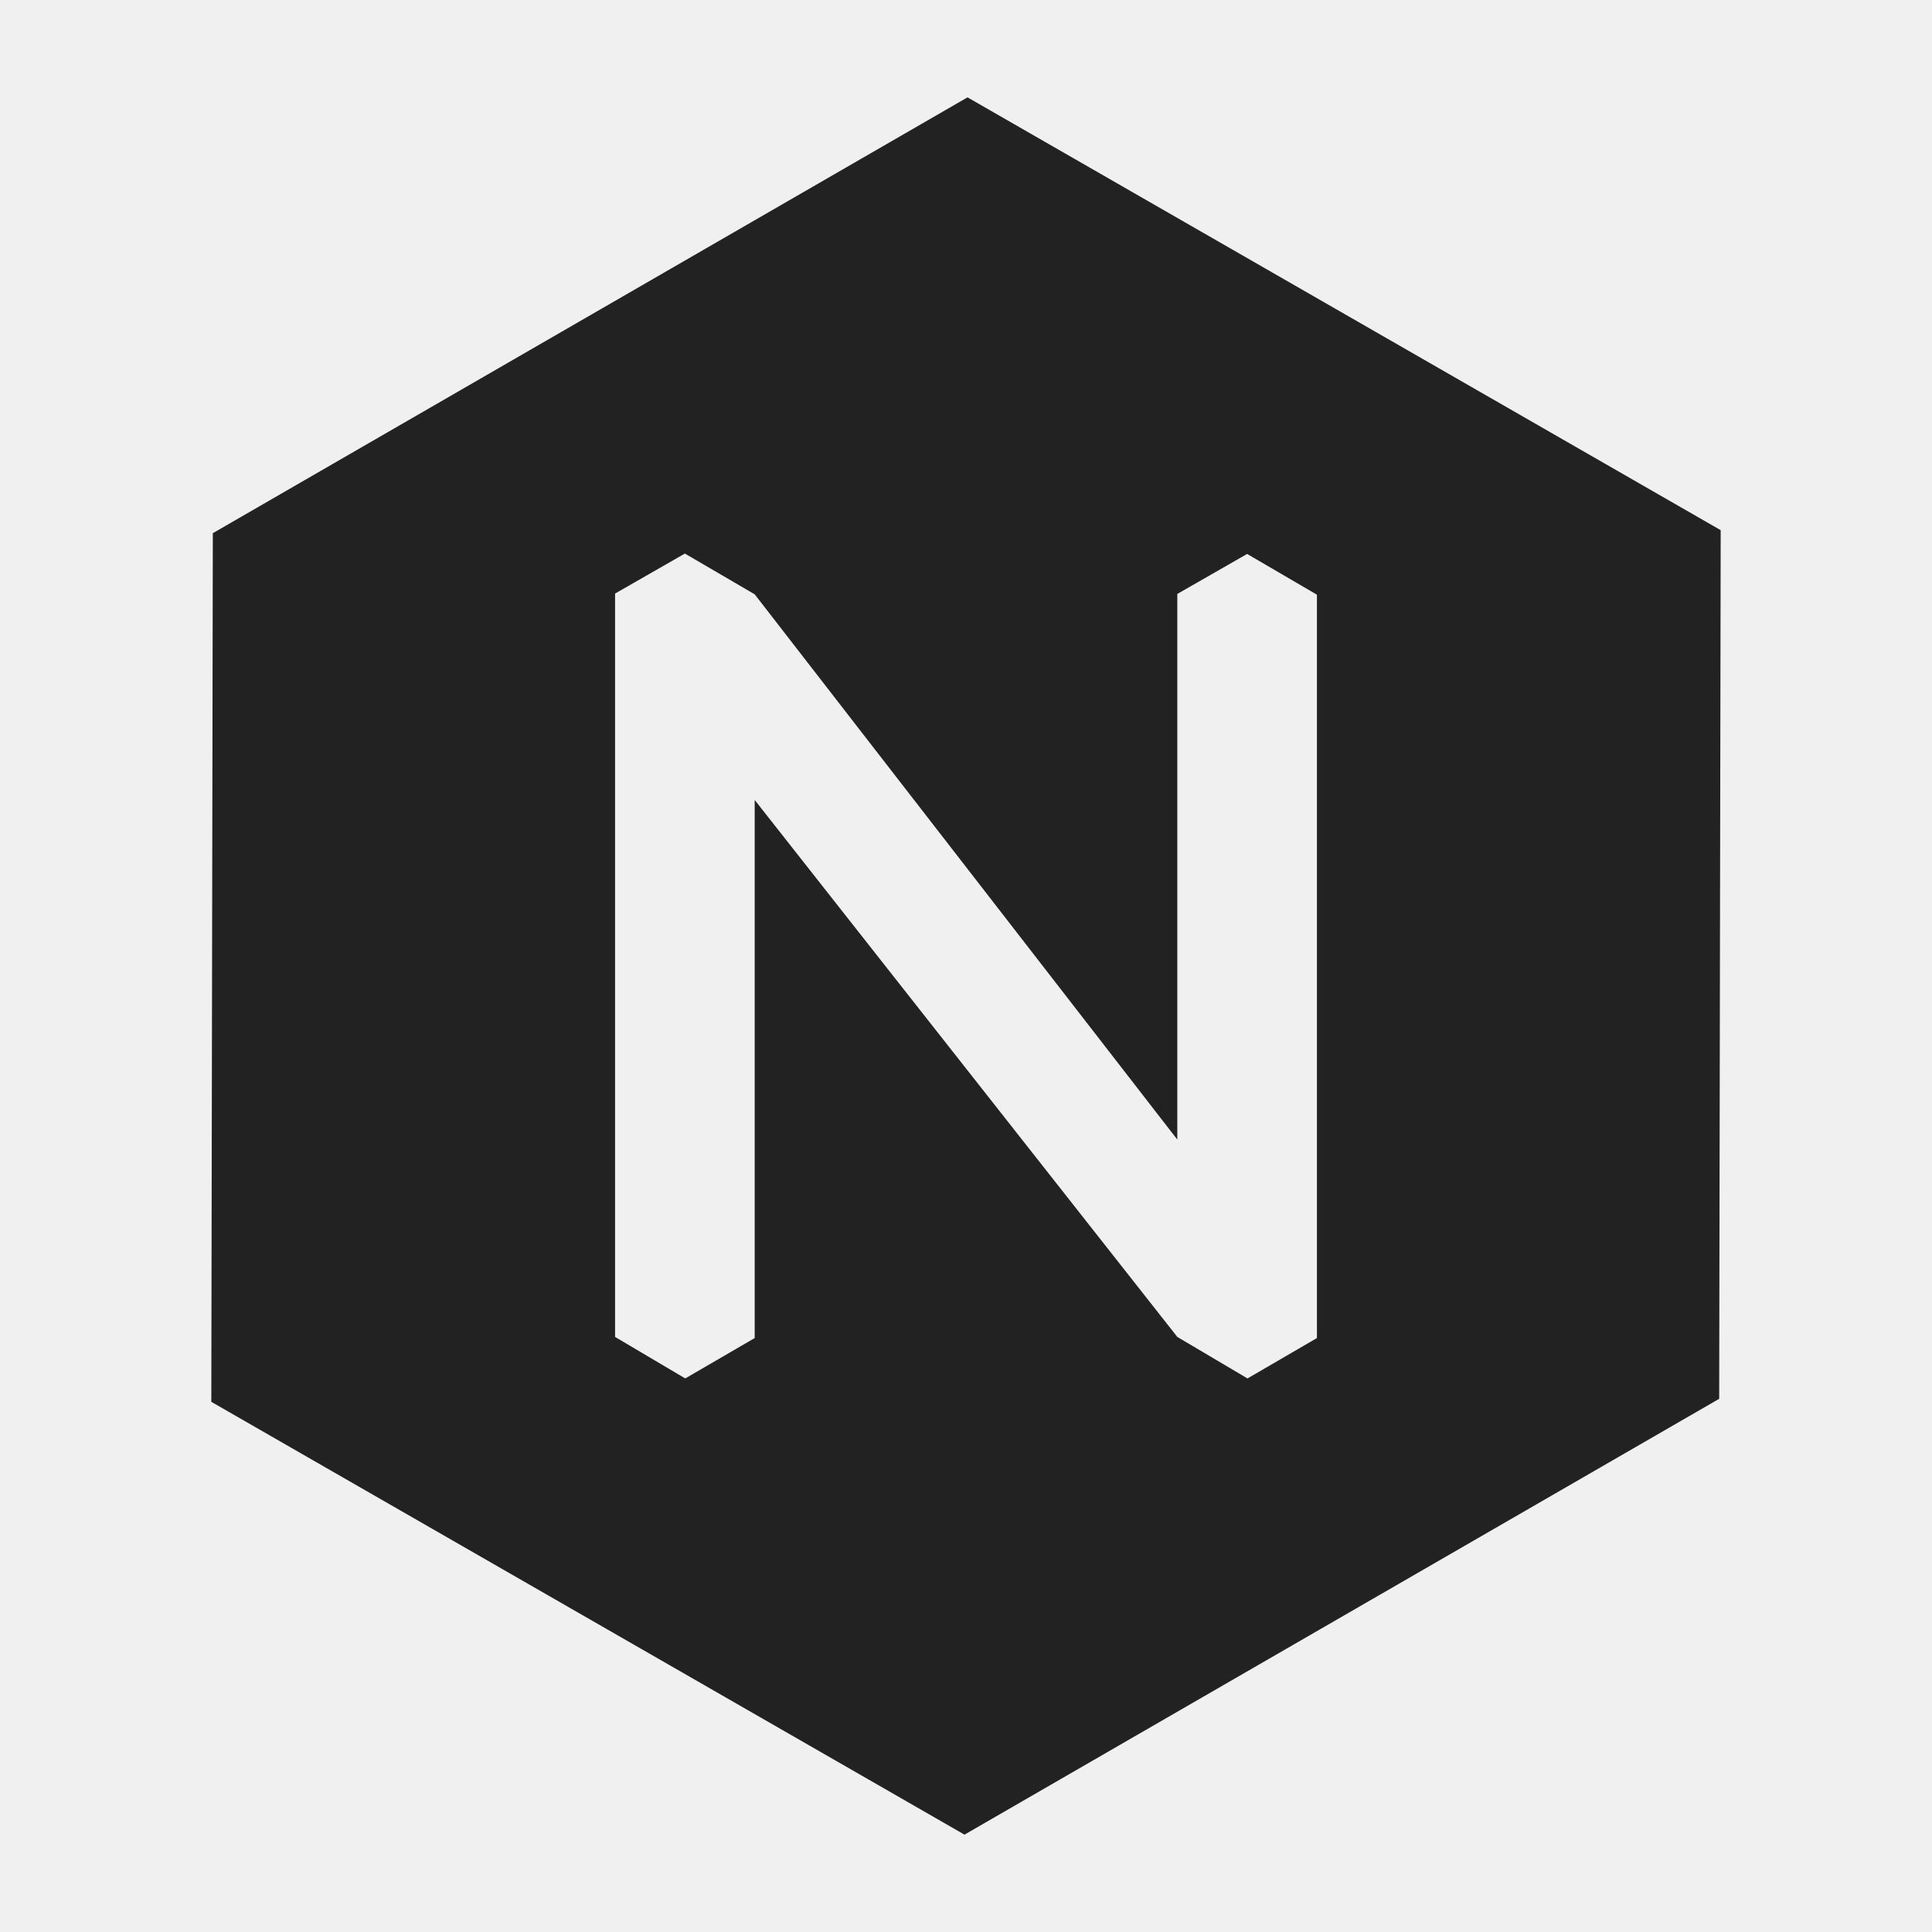
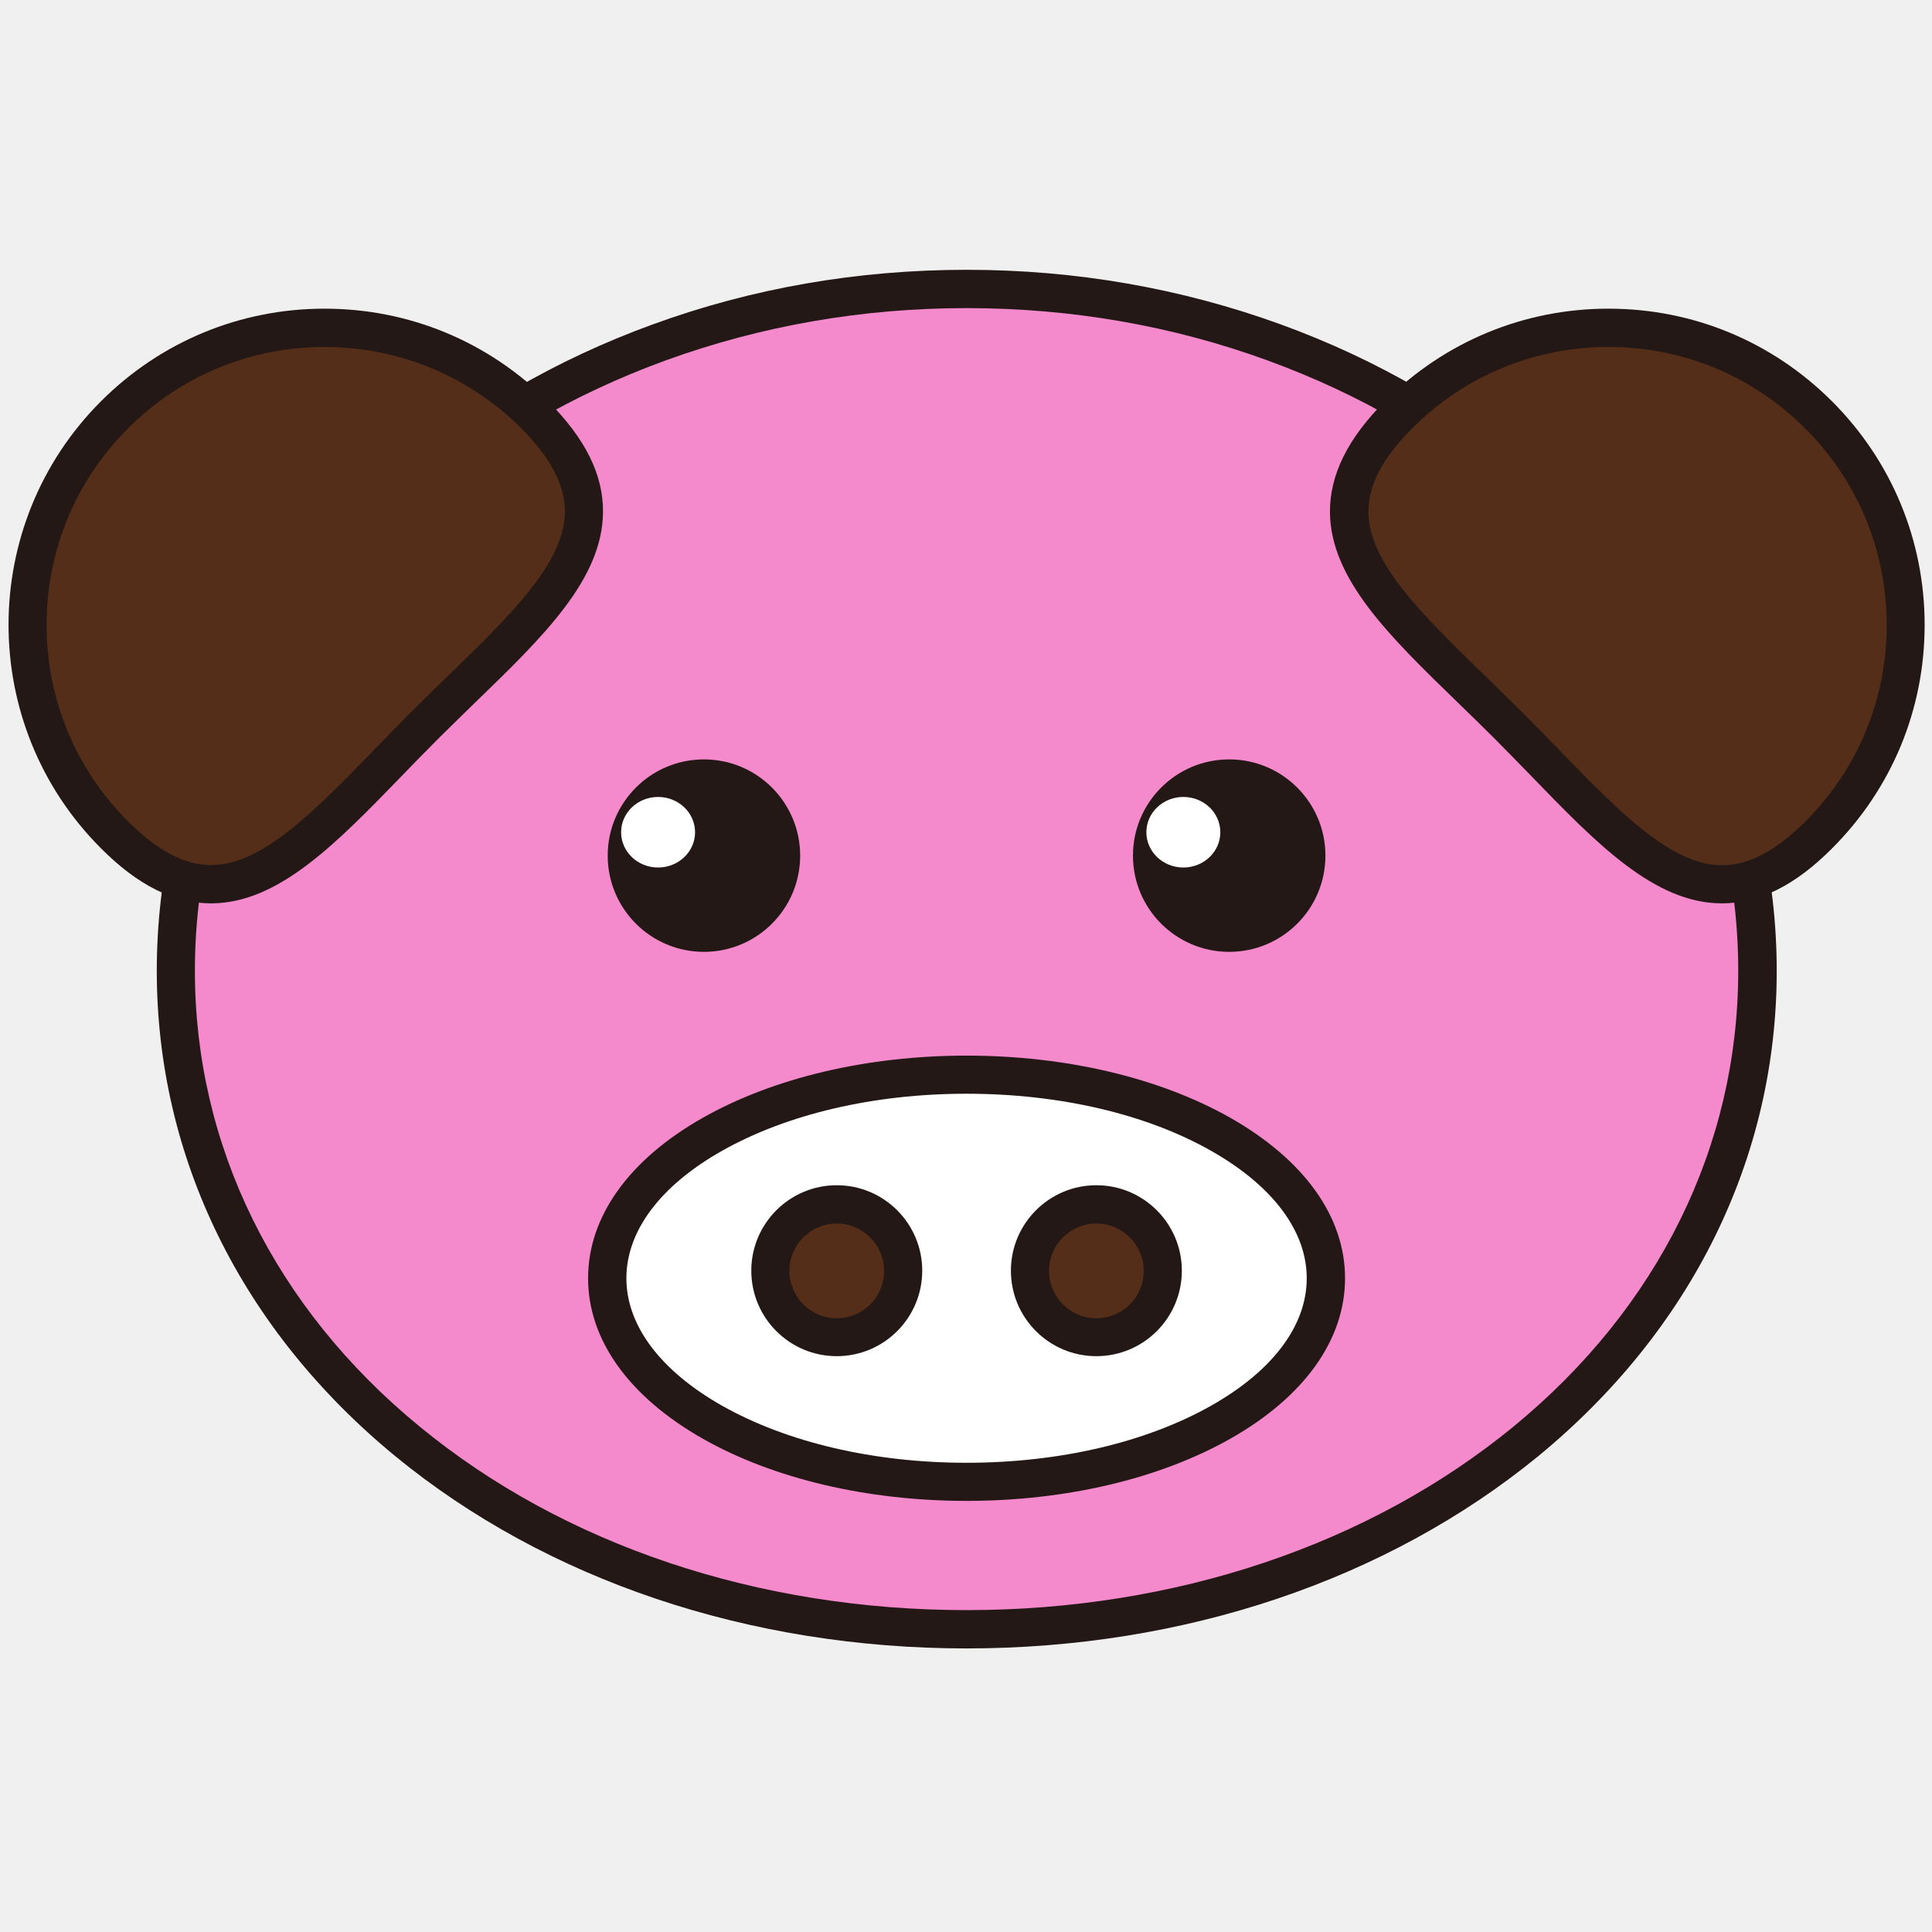
- <svg xmlns="http://www.w3.org/2000/svg" xml:space="preserve" enable-background="new 0 0 512 512" viewBox="0 0 512 512" height="512px" width="512px" y="0px" x="0px" id="NexT" version="1.1">
-   <defs id="defs3388" />
-   <path style="fill:#222222;fill-opacity:1" id="path3384" d="M 256.4,25.8 56.4,141.3 56,371.5 255.6,486.2 455.6,370.7 456,140.5 Z m 92.6,328.8 -18.4,10.7 -18.6,-11 0,0 -112,-142.3 0,142.6 -18.4,10.7 -18.6,-11 0,-197 18.5,-10.6 18.5,10.8 0,0 112,144.5 0,-144.6 18.5,-10.6 18.5,10.8 z" />
+ <svg xmlns="http://www.w3.org/2000/svg" t="1558696607560" class="icon" style="" viewBox="0 0 1024 1024" version="1.1" p-id="3406" width="180" height="180">
+   <defs>
+     <style type="text/css" />
+   </defs>
+   <path d="M931.4 514.6c0 199.6-187.6 348.9-419.1 348.9S93.2 714.2 93.2 514.6s187.6-361.5 419.1-361.5S931.4 315 931.4 514.6z" fill="#F489CB" p-id="3407" />
+   <path d="M512.3 873.7c-115.2 0-222.7-36.2-302.8-101.9-81.5-67-126.4-158.3-126.4-257.2 0-50.4 11.4-99.2 34-145.2 21.7-44.3 52.8-84 92.3-118.1 39.4-34 85.3-60.7 136.4-79.3 52.8-19.3 108.8-29 166.6-29s113.8 9.8 166.6 29c51.1 18.6 96.9 45.3 136.4 79.3 39.5 34.1 70.6 73.8 92.3 118.1 22.5 46 34 94.8 34 145.2 0 98.9-44.9 190.2-126.4 257.2-80.3 65.7-187.8 101.9-303 101.9z m0-710.4c-55.4 0-109.1 9.4-159.7 27.8-48.8 17.8-92.5 43.2-130.1 75.6-37.4 32.3-66.8 69.9-87.3 111.7-21.2 43.2-31.9 89-31.9 136.2 0 92.7 42.3 178.5 119.1 241.5 76.4 62.8 179.4 97.3 289.9 97.3s213.5-34.6 289.9-97.3c76.8-63 119.1-148.8 119.1-241.5 0-47.2-10.7-93.1-31.9-136.2-20.5-41.8-49.9-79.4-87.3-111.7-37.6-32.4-81.3-57.8-130.1-75.6-50.6-18.5-104.3-27.8-159.7-27.8z" fill="#231815" p-id="3408" />
+   <path d="M373.1 453.5m-51 0a51 51 0 1 0 102 0 51 51 0 1 0-102 0Z" fill="#231815" p-id="3409" />
+   <path d="M329.2 441.1a19.6 18.7 0 1 0 39.2 0 19.6 18.7 0 1 0-39.2 0Z" fill="#FFFFFF" p-id="3410" />
+   <path d="M651.5 453.5m-51 0a51 51 0 1 0 102 0 51 51 0 1 0-102 0Z" fill="#231815" p-id="3411" />
+   <path d="M607.6 441.1a19.6 18.7 0 1 0 39.2 0 19.6 18.7 0 1 0-39.2 0Z" fill="#FFFFFF" p-id="3412" />
+   <path d="M321.8 677.4a190.5 107.9 0 1 0 381 0 190.5 107.9 0 1 0-381 0Z" fill="#FFFFFF" p-id="3413" />
+   <path d="M512.3 795.5c-52.6 0-102.2-11.7-139.7-32.9-39.3-22.3-60.9-52.5-60.9-85.1 0-32.6 21.6-62.9 60.9-85.1 37.5-21.2 87.1-32.9 139.7-32.9s102.2 11.7 139.7 32.9c39.3 22.3 60.9 52.5 60.9 85.1 0 32.6-21.6 62.9-60.9 85.1-37.5 21.2-87.1 32.9-139.7 32.9z m0-215.8c-49.2 0-95.2 10.8-129.7 30.3-32.7 18.5-50.6 42.5-50.6 67.5s18 49 50.6 67.5c34.5 19.5 80.5 30.3 129.7 30.3S607.5 764.5 642 745c32.7-18.5 50.6-42.5 50.6-67.5s-18-49-50.6-67.5c-34.5-19.6-80.6-30.3-129.7-30.3z" fill="#231815" p-id="3414" />
+   <path d="M443.5 673.5m-35.2 0a35.2 35.2 0 1 0 70.4 0 35.2 35.2 0 1 0-70.4 0Z" fill="#542E18" p-id="3415" />
+   <path d="M443.5 718.8c-25 0-45.3-20.3-45.3-45.3 0-25 20.3-45.3 45.3-45.3 25 0 45.3 20.3 45.3 45.3 0 25-20.3 45.3-45.3 45.3z m0-70.3c-13.8 0-25.1 11.2-25.1 25.1 0 13.8 11.2 25.1 25.1 25.1s25.1-11.2 25.1-25.1c-0.1-13.9-11.3-25.1-25.1-25.1z" fill="#231815" p-id="3416" />
+   <path d="M581.1 673.5m-35.2 0a35.2 35.2 0 1 0 70.4 0 35.2 35.2 0 1 0-70.4 0Z" fill="#542E18" p-id="3417" />
+   <path d="M581.1 718.8c-25 0-45.3-20.3-45.3-45.3 0-25 20.3-45.3 45.3-45.3 25 0 45.3 20.3 45.3 45.3 0 25-20.3 45.3-45.3 45.3z m0-70.3c-13.8 0-25.1 11.2-25.1 25.1 0 13.8 11.2 25.1 25.1 25.1s25.1-11.2 25.1-25.1c0-13.9-11.3-25.1-25.1-25.1z" fill="#231815" p-id="3418" />
+   <path d="M283.3 219.9c61.5 61.5 3.4 103.1-58.1 164.5S122.1 504 60.6 442.5s-61.5-161.1 0-222.6 161.2-61.5 222.7 0z" fill="#542E18" p-id="3419" />
+   <path d="M111.9 478.8c-19.7 0-38.8-9.5-58.4-29.2-65.3-65.3-65.3-171.6 0-236.9 31.6-31.6 73.7-49.1 118.5-49.1s86.8 17.4 118.5 49.1c19.8 19.8 29.3 39 29.1 58.8-0.3 35.4-31.4 65.7-67.6 100.7-6.4 6.2-13 12.7-19.7 19.3-6.6 6.6-13.1 13.3-19.3 19.7-35 36.1-65.3 67.3-100.7 67.6h-0.4zM172 183.9c-39.3 0-76.3 15.3-104.1 43.1-27.9 27.9-43.2 64.9-43.2 104.2S40 407.5 67.8 435.3c15.6 15.6 30 23.2 44.1 23.2h0.3c27-0.2 54.5-28.6 86.4-61.4 6.3-6.5 12.8-13.2 19.5-19.9 6.7-6.7 13.4-13.2 19.9-19.5 32.8-31.9 61.2-59.4 61.4-86.4 0.1-14.1-7.5-28.6-23.2-44.4-27.9-27.7-64.9-43-104.2-43z" fill="#231815" p-id="3420" />
+   <path d="M741.3 219.9c-61.5 61.5-3.4 103.1 58.1 164.5s103 119.6 164.5 58.1 61.5-161.1 0-222.6-161.1-61.5-222.6 0z" fill="#542E18" p-id="3421" />
+   <path d="M912.7 478.8h-0.5c-35.4-0.3-65.7-31.4-100.7-67.6-6.2-6.4-12.7-13-19.3-19.7-6.6-6.6-13.3-13.1-19.7-19.3-36.1-35-67.3-65.3-67.6-100.7-0.1-19.8 9.4-39.1 29.1-58.8 31.6-31.6 73.7-49.1 118.5-49.1S939.3 181 971 212.7c31.6 31.6 49.1 73.7 49.1 118.5S1002.7 418 971 449.7c-19.5 19.6-38.6 29.1-58.3 29.1z m-60.1-294.9c-39.3 0-76.3 15.3-104.1 43.1-15.7 15.7-23.3 30.2-23.2 44.4 0.2 27 28.6 54.5 61.4 86.4 6.5 6.3 13.1 12.8 19.9 19.5 6.7 6.7 13.2 13.4 19.5 19.9 31.9 32.8 59.4 61.2 86.4 61.4h0.3c14 0 28.4-7.6 44.1-23.2 27.8-27.8 43.1-64.8 43.1-104.1s-15.3-76.3-43.1-104.1c-28-28-64.9-43.3-104.3-43.3z" fill="#231815" p-id="3422" />
</svg>
